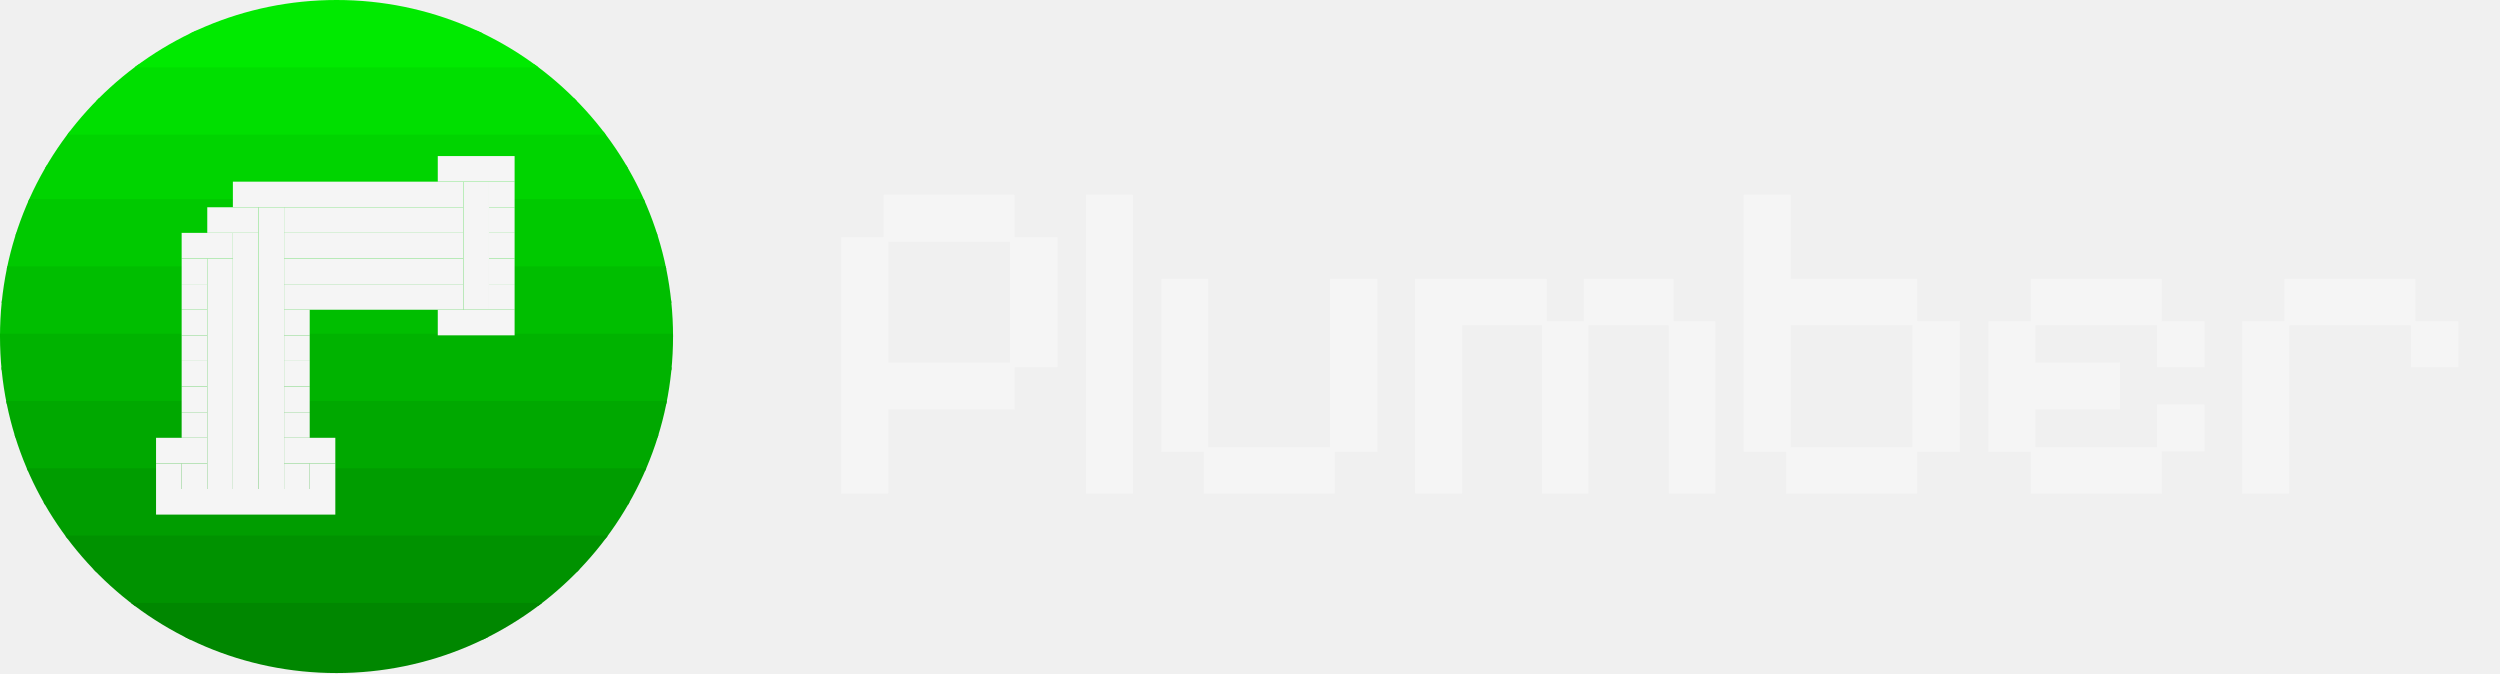
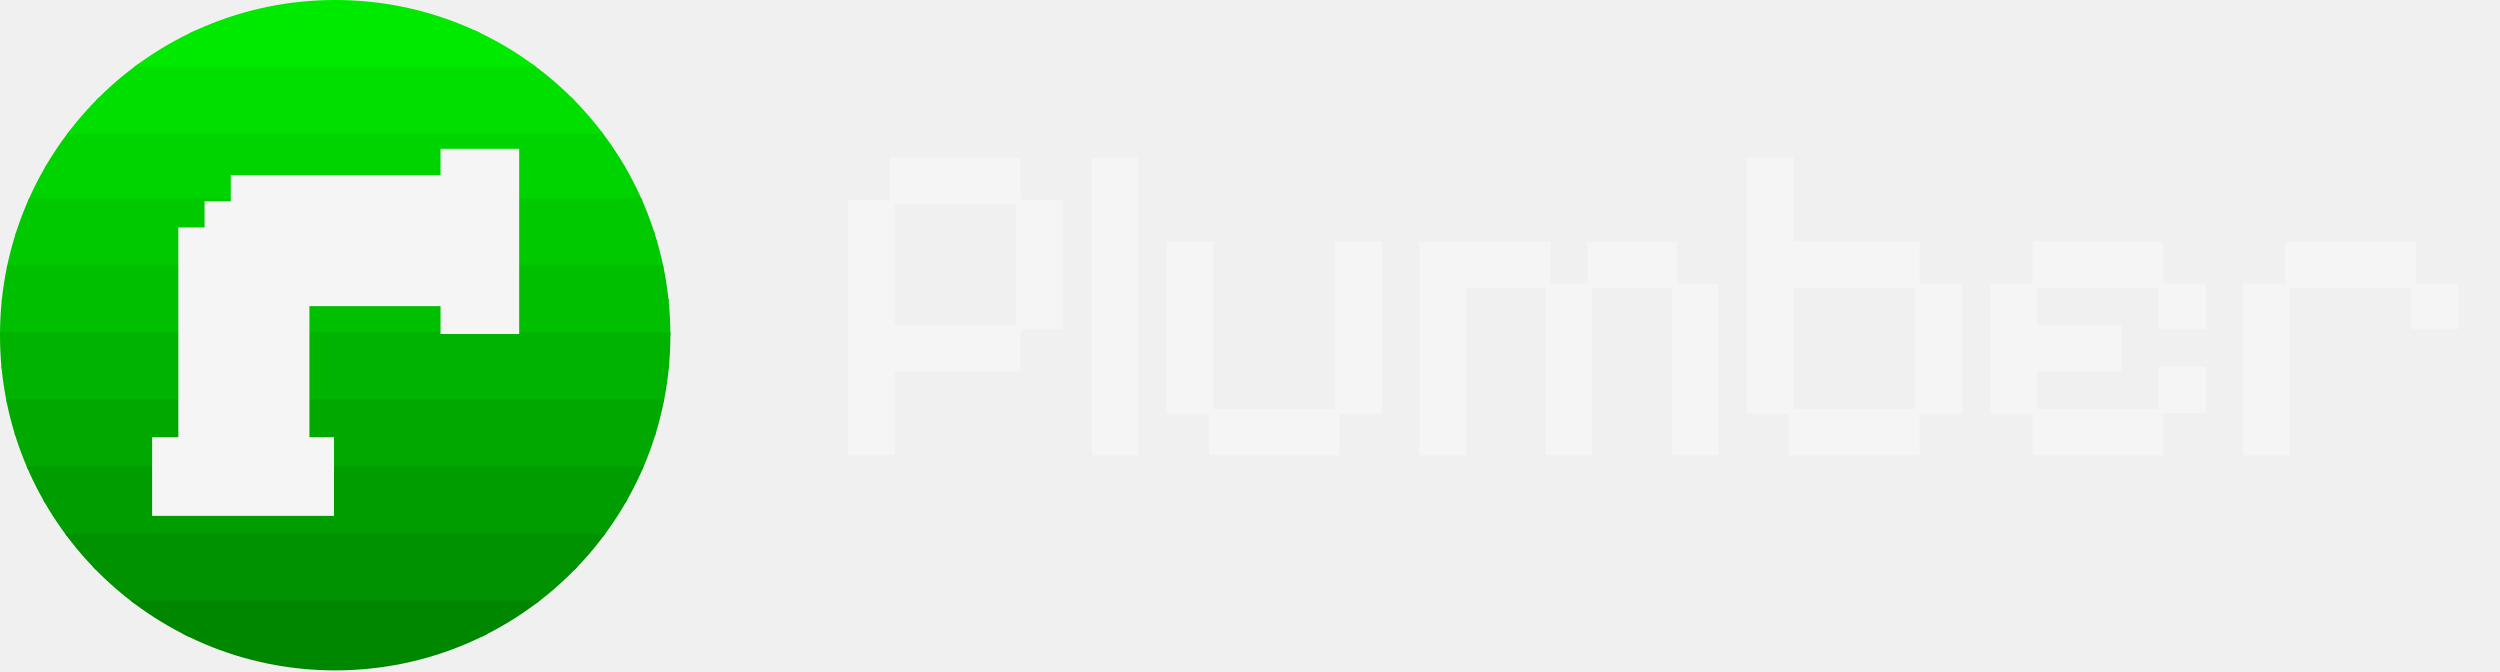
- <svg xmlns="http://www.w3.org/2000/svg" width="753" height="203" viewBox="0 0 753 203" fill="none">
-   <path d="M253.4 148.68V71.4H266.14V58.66H305.62V71.4H318.5V110.6H305.62V123.34H267.54V148.68H253.4ZM267.54 109.2H304.22V72.8H267.54V109.2ZM327.097 148.68V58.66H341.237V148.68H327.097ZM362.538 148.68V136.08H349.798V84H363.938V134.68H400.618V84H414.898V136.08H402.018V148.68H362.538ZM426.229 148.68V84H465.849V96.74H477.049V84H504.069V96.74H516.669V148.68H502.669V98H478.449V148.68H464.449V98H440.369V148.68H426.229ZM537.959 148.68V136.08H525.219V58.66H539.359V84H577.439V96.74H590.319V136.08H577.439V148.68H537.959ZM539.359 134.68H576.039V98H539.359V134.68ZM611.656 148.68V136.08H598.916V96.74H611.656V84H651.136V96.74H664.016V110.6H649.736V98H613.056V109.2H638.536V123.34H613.056V134.68H649.736V121.8H664.016V135.94H651.136V148.68H611.656ZM675.347 148.68V96.74H688.087V84H727.567V96.74H740.447V110.6H726.167V98H689.487V148.68H675.347Z" fill="#F5F5F5" />
+ <svg xmlns="http://www.w3.org/2000/svg" width="756" height="203" viewBox="0 0 756 203" fill="none">
+   <path d="M256.4 137.68V60.4H269.14V47.66H308.62V60.4H321.5V99.6H308.62V112.34H270.54V137.68H256.4ZM270.54 98.2H307.22V61.8H270.54V98.2ZM330.097 137.68V47.66H344.237V137.68H330.097ZM365.538 137.68V125.08H352.798V73H366.938V123.68H403.618V73H417.898V125.08H405.018V137.68H365.538ZM429.229 137.68V73H468.849V85.74H480.049V73H507.069V85.74H519.669V137.68H505.669V87H481.449V137.68H467.449V87H443.369V137.68H429.229ZM540.959 137.68V125.08H528.219V47.66H542.359V73H580.439V85.74H593.319V125.08H580.439V137.68H540.959ZM542.359 123.68H579.039V87H542.359V123.68ZM614.656 137.68V125.08H601.916V85.74H614.656V73H654.136V85.74H667.016V99.6H652.736V87H616.056V98.2H641.536V112.34H616.056V123.68H652.736V110.8H667.016V124.94H654.136V137.68H614.656ZM678.347 137.68V85.74H691.087V73H730.567V85.74H743.447V99.6H729.167V87H692.487V137.68H678.347Z" fill="#F5F5F5" />
  <g clip-path="url(#clip0_1489_3673)">
    <line y1="45.18" x2="202.723" y2="45.18" stroke="#00D400" stroke-width="11" />
    <line y1="55.316" x2="202.723" y2="55.316" stroke="#00D400" stroke-width="11" />
    <line y1="35.043" x2="202.723" y2="35.043" stroke="#00DF00" stroke-width="11" />
    <line y1="24.91" x2="202.723" y2="24.91" stroke="#00DF00" stroke-width="11" />
    <line y1="14.773" x2="202.723" y2="14.773" stroke="#00EA00" stroke-width="11" />
    <line y1="4.637" x2="202.723" y2="4.637" stroke="#00EA00" stroke-width="11" />
    <line y1="65.453" x2="202.723" y2="65.453" stroke="#00C900" stroke-width="11" />
    <line y1="75.59" x2="202.723" y2="75.59" stroke="#00C900" stroke-width="11" />
    <line y1="85.727" x2="202.723" y2="85.727" stroke="#00BE00" stroke-width="11" />
    <line y1="95.863" x2="202.723" y2="95.863" stroke="#00BE00" stroke-width="11" />
    <line y1="105.996" x2="202.723" y2="105.996" stroke="#00B300" stroke-width="11" />
    <line y1="116.133" x2="202.723" y2="116.133" stroke="#00B300" stroke-width="11" />
    <line y1="126.27" x2="202.723" y2="126.27" stroke="#00A800" stroke-width="11" />
    <line y1="136.406" x2="202.723" y2="136.406" stroke="#00A800" stroke-width="11" />
    <line y1="146.543" x2="202.723" y2="146.543" stroke="#009D00" stroke-width="11" />
    <line y1="156.68" x2="202.723" y2="156.68" stroke="#009D00" stroke-width="11" />
    <line y1="166.816" x2="202.723" y2="166.816" stroke="#009200" stroke-width="11" />
    <line y1="176.949" x2="202.723" y2="176.949" stroke="#009200" stroke-width="11" />
    <line y1="187.086" x2="202.723" y2="187.086" stroke="#008700" stroke-width="11" />
    <line y1="197.227" x2="202.723" y2="197.227" stroke="#008700" stroke-width="11" />
-     <line x1="155" y1="50.857" x2="131.857" y2="50.857" stroke="#F5F5F5" stroke-width="7.714" />
-     <line x1="151.144" y1="54.715" x2="151.144" y2="62.429" stroke="#F5F5F5" stroke-width="7.714" />
-     <line x1="151.144" y1="62.43" x2="151.144" y2="70.144" stroke="#F5F5F5" stroke-width="7.714" />
-     <line x1="151.144" y1="70.144" x2="151.144" y2="77.859" stroke="#F5F5F5" stroke-width="7.714" />
-     <line x1="155" y1="97.142" x2="131.857" y2="97.142" stroke="#F5F5F5" stroke-width="7.714" />
-     <line x1="85.571" y1="89.428" x2="139.571" y2="89.428" stroke="#F5F5F5" stroke-width="7.714" />
-     <line x1="139.571" y1="58.572" x2="70.143" y2="58.572" stroke="#F5F5F5" stroke-width="7.714" />
-     <line x1="54.714" y1="73.998" x2="70.142" y2="73.998" stroke="#F5F5F5" stroke-width="7.714" />
-     <line x1="62.429" y1="66.287" x2="77.857" y2="66.287" stroke="#F5F5F5" stroke-width="7.714" />
-     <line x1="151.144" y1="77.856" x2="151.144" y2="85.57" stroke="#F5F5F5" stroke-width="7.714" />
-     <line x1="151.144" y1="85.57" x2="151.144" y2="93.285" stroke="#F5F5F5" stroke-width="7.714" />
-     <line x1="58.571" y1="77.856" x2="58.571" y2="85.57" stroke="#F5F5F5" stroke-width="7.714" />
-     <line x1="58.571" y1="85.57" x2="58.571" y2="93.285" stroke="#F5F5F5" stroke-width="7.714" />
-     <line x1="58.571" y1="93.285" x2="58.571" y2="100.999" stroke="#F5F5F5" stroke-width="7.714" />
-     <line x1="89.428" y1="93.285" x2="89.428" y2="100.999" stroke="#F5F5F5" stroke-width="7.714" />
-     <line x1="89.428" y1="101" x2="89.428" y2="108.714" stroke="#F5F5F5" stroke-width="7.714" />
-     <line x1="58.571" y1="101" x2="58.571" y2="108.714" stroke="#F5F5F5" stroke-width="7.714" />
-     <line x1="89.428" y1="108.715" x2="89.428" y2="116.429" stroke="#F5F5F5" stroke-width="7.714" />
-     <line x1="89.428" y1="116.43" x2="89.428" y2="124.144" stroke="#F5F5F5" stroke-width="7.714" />
-     <line x1="89.428" y1="124.145" x2="89.428" y2="131.859" stroke="#F5F5F5" stroke-width="7.714" />
-     <line x1="85.571" y1="135.713" x2="101" y2="135.713" stroke="#F5F5F5" stroke-width="7.714" />
-     <line x1="62.429" y1="135.713" x2="47" y2="135.713" stroke="#F5F5F5" stroke-width="7.714" />
-     <line x1="58.571" y1="124.145" x2="58.571" y2="131.859" stroke="#F5F5F5" stroke-width="7.714" />
-     <line x1="58.571" y1="116.43" x2="58.571" y2="124.144" stroke="#F5F5F5" stroke-width="7.714" />
-     <line x1="58.571" y1="108.715" x2="58.571" y2="116.429" stroke="#F5F5F5" stroke-width="7.714" />
-     <line x1="50.857" y1="139.57" x2="50.857" y2="147.285" stroke="#F5F5F5" stroke-width="7.714" />
-     <line x1="97.144" y1="139.57" x2="97.144" y2="147.285" stroke="#F5F5F5" stroke-width="7.714" />
-     <line x1="47" y1="151.143" x2="101" y2="151.143" stroke="#F5F5F5" stroke-width="7.714" />
-     <line x1="143.428" y1="54.715" x2="143.428" y2="93.286" stroke="#F5F5F5" stroke-width="7.714" />
-     <line x1="74" y1="70.144" x2="74" y2="147.287" stroke="#F5F5F5" stroke-width="7.714" />
-     <line x1="81.715" y1="62.43" x2="81.715" y2="147.287" stroke="#F5F5F5" stroke-width="7.714" />
-     <line x1="85.571" y1="143.428" x2="93.286" y2="143.428" stroke="#F5F5F5" stroke-width="7.714" />
-     <line x1="54.714" y1="143.428" x2="62.428" y2="143.428" stroke="#F5F5F5" stroke-width="7.714" />
-     <line x1="66.285" y1="147.285" x2="66.285" y2="77.857" stroke="#F5F5F5" stroke-width="7.714" />
-     <line x1="85.571" y1="66.287" x2="139.571" y2="66.287" stroke="#F5F5F5" stroke-width="7.714" />
-     <line x1="85.571" y1="73.998" x2="139.571" y2="73.998" stroke="#F5F5F5" stroke-width="7.714" />
-     <line x1="85.571" y1="81.713" x2="139.571" y2="81.713" stroke="#F5F5F5" stroke-width="7.714" />
+     <path d="M157 101H133.215V92.57H93.572V132.213H101V156H46V132.213H53.929V68.784H61.856V60.858H69.785V52.93H77.714V52.929H133.214V45H157V101ZM77.714 45.001H53.929V45H77.714V45.001Z" fill="#F5F5F5" />
  </g>
  <defs>
    <clipPath id="clip0_1489_3673">
      <rect width="202.723" height="202.723" rx="101.362" fill="white" />
    </clipPath>
  </defs>
</svg>
